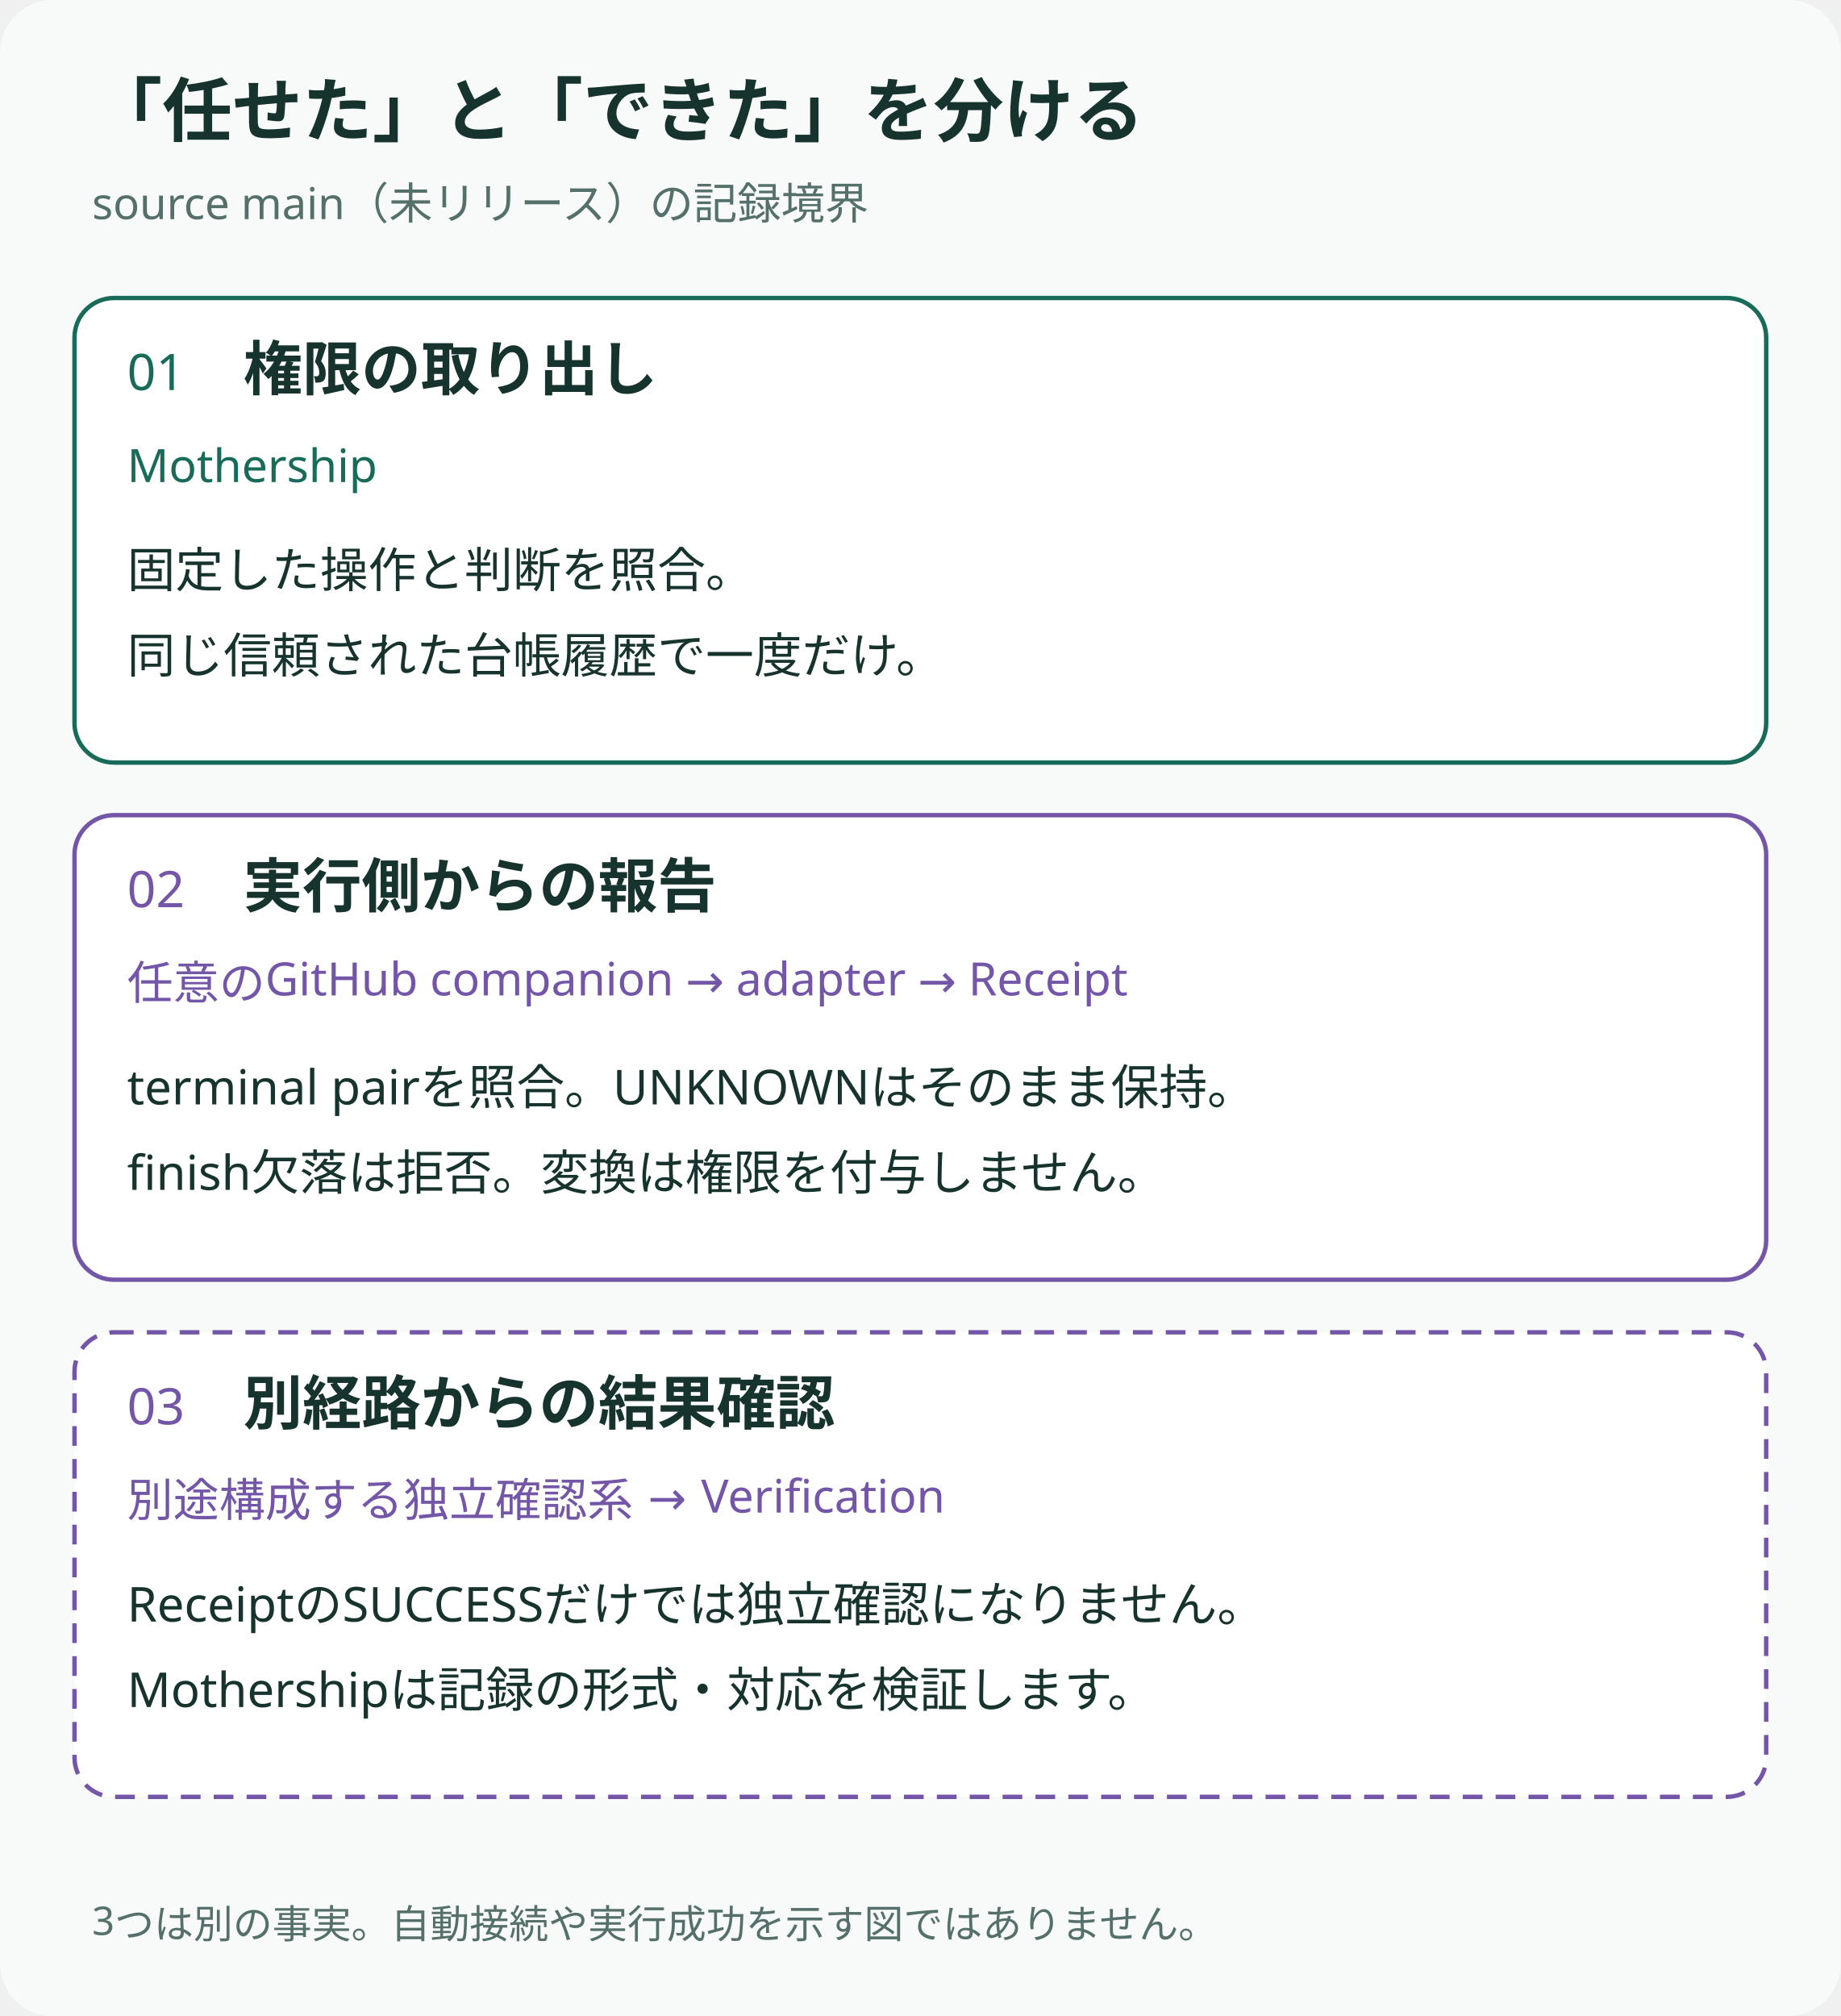
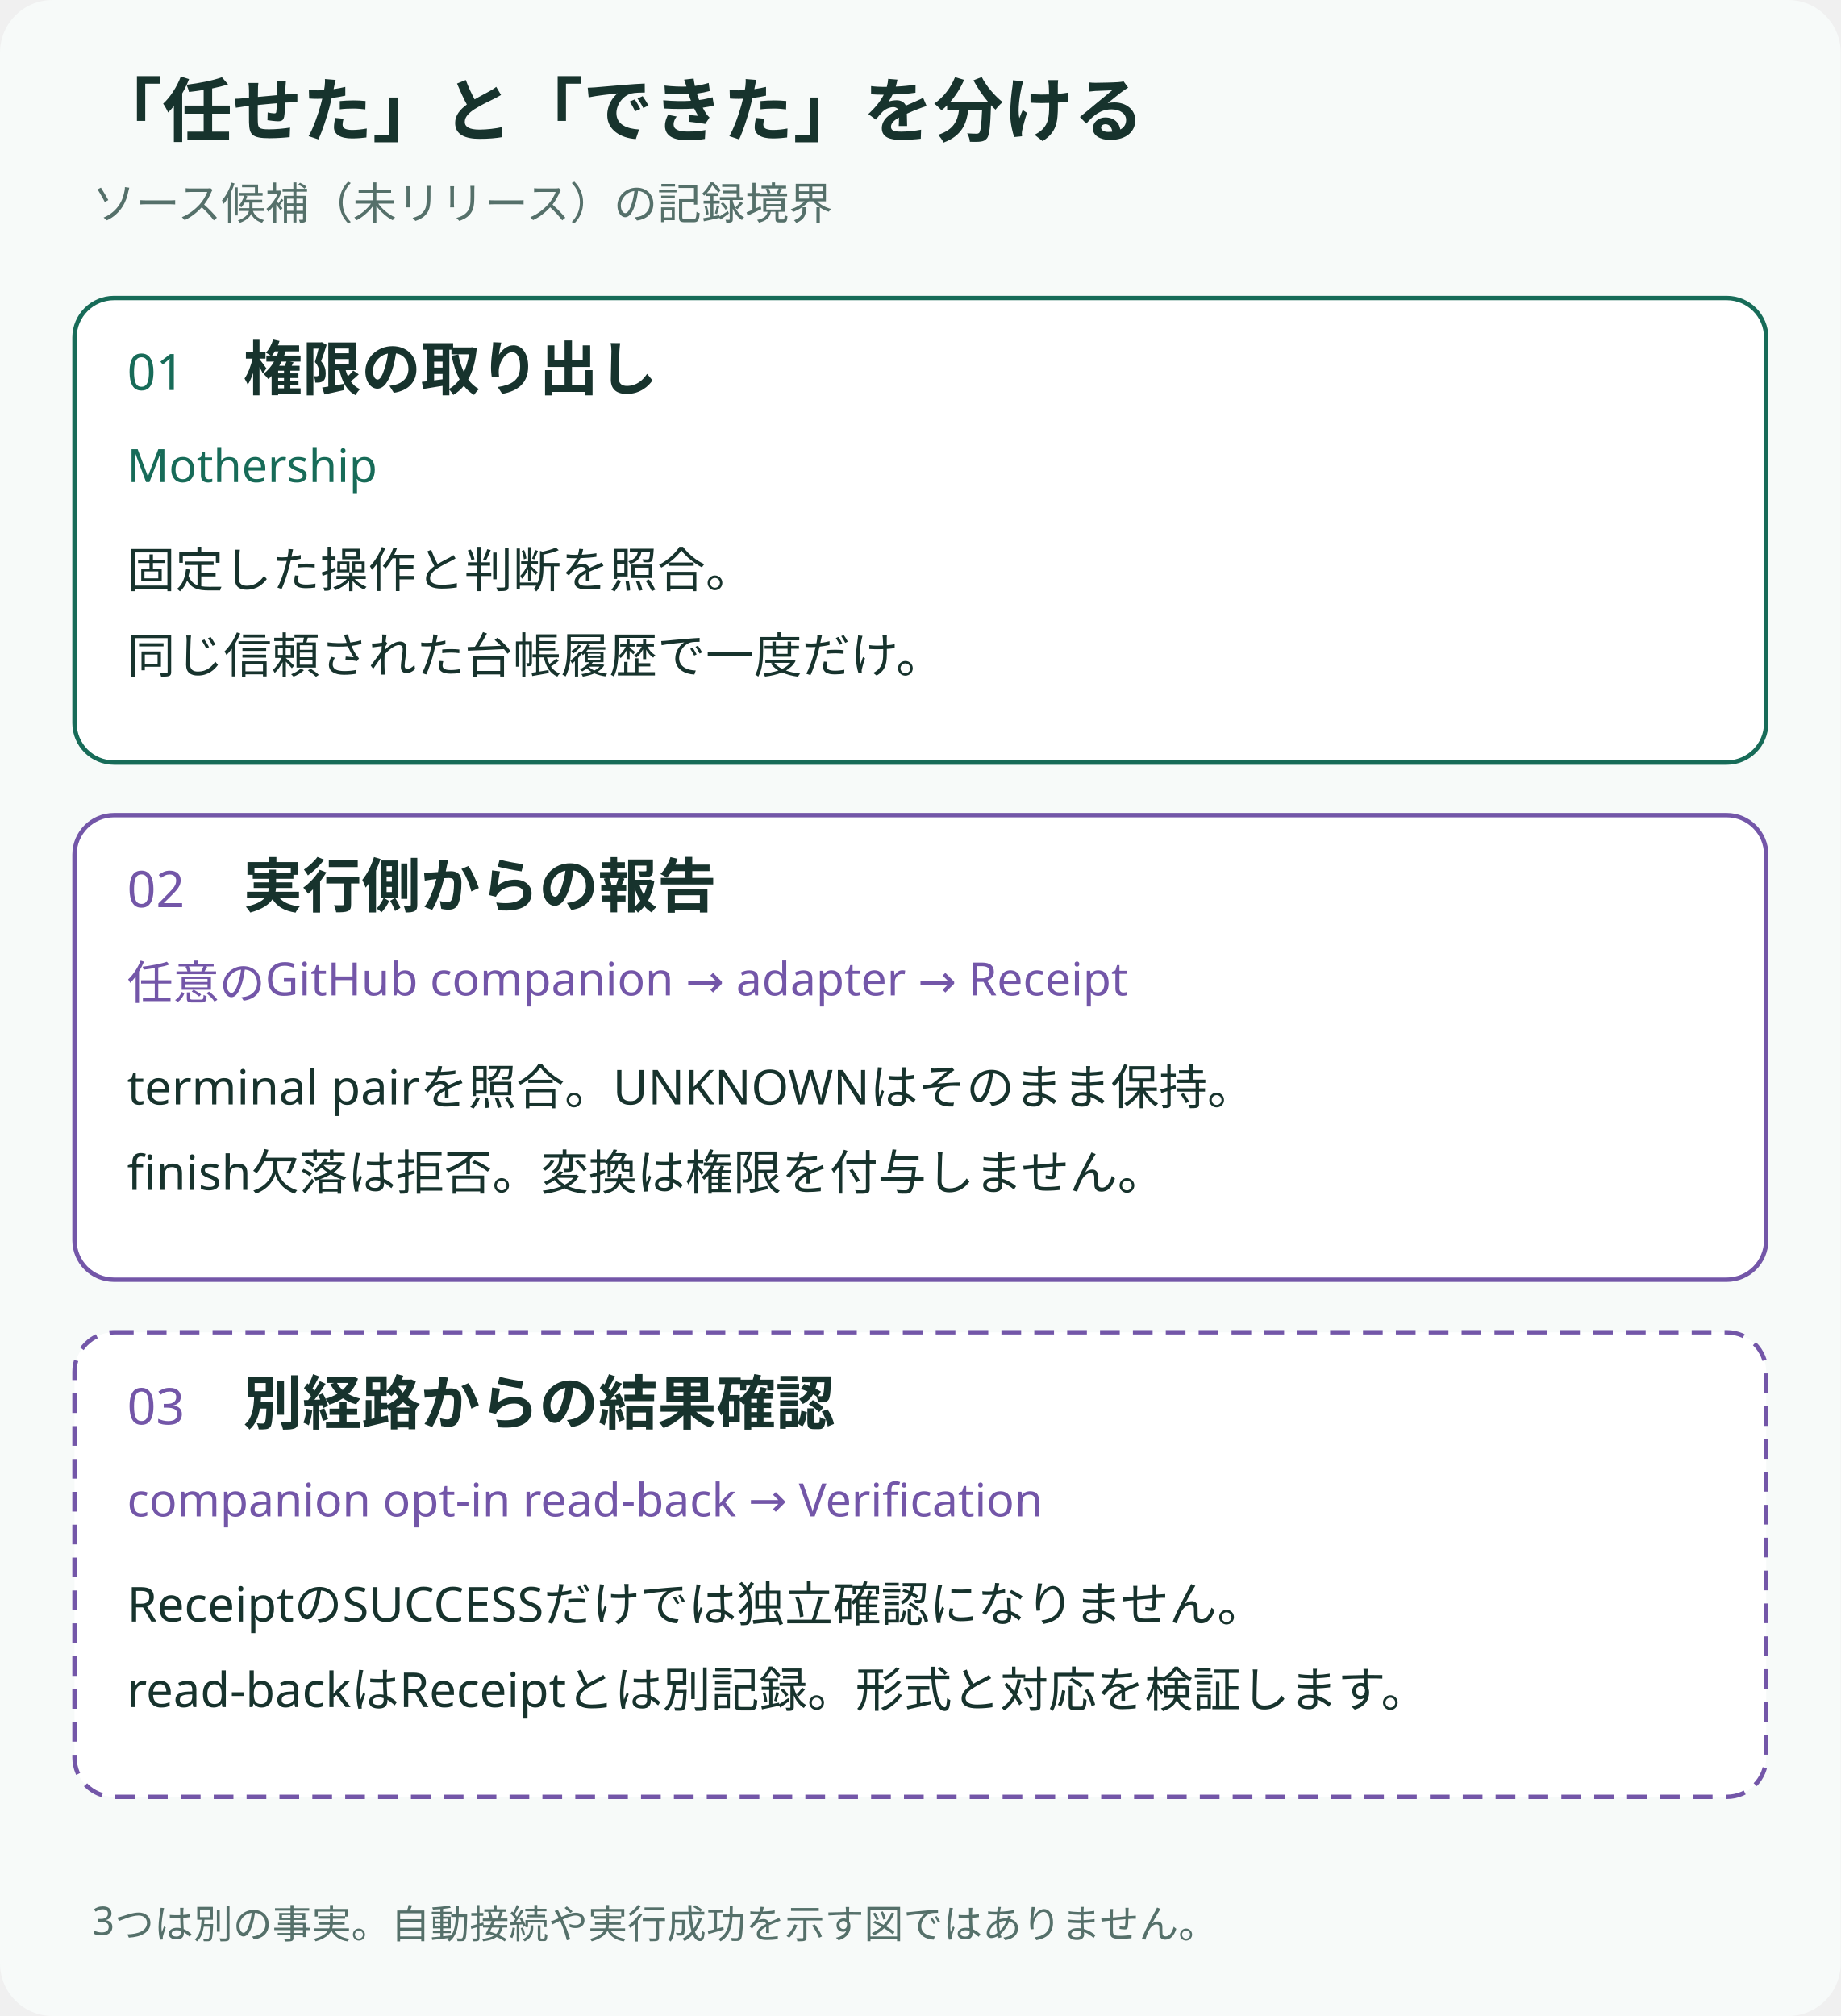
<svg xmlns="http://www.w3.org/2000/svg" viewBox="0 0 840 920" role="img" aria-labelledby="title desc">
  <rect width="840" height="920" rx="24" fill="#f7faf9" />
  <g font-family="Noto Sans JP, sans-serif" fill="#17332d">
    <text x="42" y="62" font-size="32" font-weight="700">「任せた」と「できた」を分ける</text>
-     <text x="42" y="100" font-size="20" fill="#55706a">source main（未リリース）の記録境界</text>
+     <text x="42" y="100" font-size="20" fill="#55706a">ソース候補（未リリース）の記録境界</text>
    <rect x="34" y="136" width="772" height="212" rx="18" fill="white" stroke="#176b58" stroke-width="2" />
    <text x="58" y="178" font-size="23" fill="#176b58">01</text>
    <text x="111" y="178" font-size="27" font-weight="700">権限の取り出し</text>
    <text x="58" y="220" font-size="21" fill="#176b58">Mothership</text>
    <text x="58" y="268" font-size="22">固定した操作と判断を照合。</text>
    <text x="58" y="307" font-size="22">同じ信頼された台帳履歴で一度だけ。</text>
    <rect x="34" y="372" width="772" height="212" rx="18" fill="white" stroke="#7356a8" stroke-width="2" />
    <text x="58" y="414" font-size="23" fill="#7356a8">02</text>
    <text x="111" y="414" font-size="27" font-weight="700">実行側からの報告</text>
    <text x="58" y="456" font-size="21" fill="#7356a8">任意のGitHub companion → adapter → Receipt</text>
    <text x="58" y="504" font-size="22">terminal pairを照合。UNKNOWNはそのまま保持。</text>
    <text x="58" y="543" font-size="22">finish欠落は拒否。変換は権限を付与しません。</text>
    <rect x="34" y="608" width="772" height="212" rx="18" fill="white" stroke="#7356a8" stroke-width="2" stroke-dasharray="9 6" />
    <text x="58" y="650" font-size="23" fill="#7356a8">03</text>
    <text x="111" y="650" font-size="27" font-weight="700">別経路からの結果確認</text>
-     <text x="58" y="692" font-size="21" fill="#7356a8">別途構成する独立確認系 → Verification</text>
+     <text x="58" y="692" font-size="21" fill="#7356a8">companion opt-in read-back → Verification</text>
    <text x="58" y="740" font-size="22">ReceiptのSUCCESSだけでは独立確認になりません。</text>
-     <text x="58" y="779" font-size="22">Mothershipは記録の形式・対応を検証します。</text>
+     <text x="58" y="779" font-size="22">read-backはReceiptとは別記録。形式と対応を検証します。</text>
    <text x="42" y="883" font-size="18" fill="#55706a">3つは別の事実。自動接続や実行成功を示す図ではありません。</text>
  </g>
</svg>
